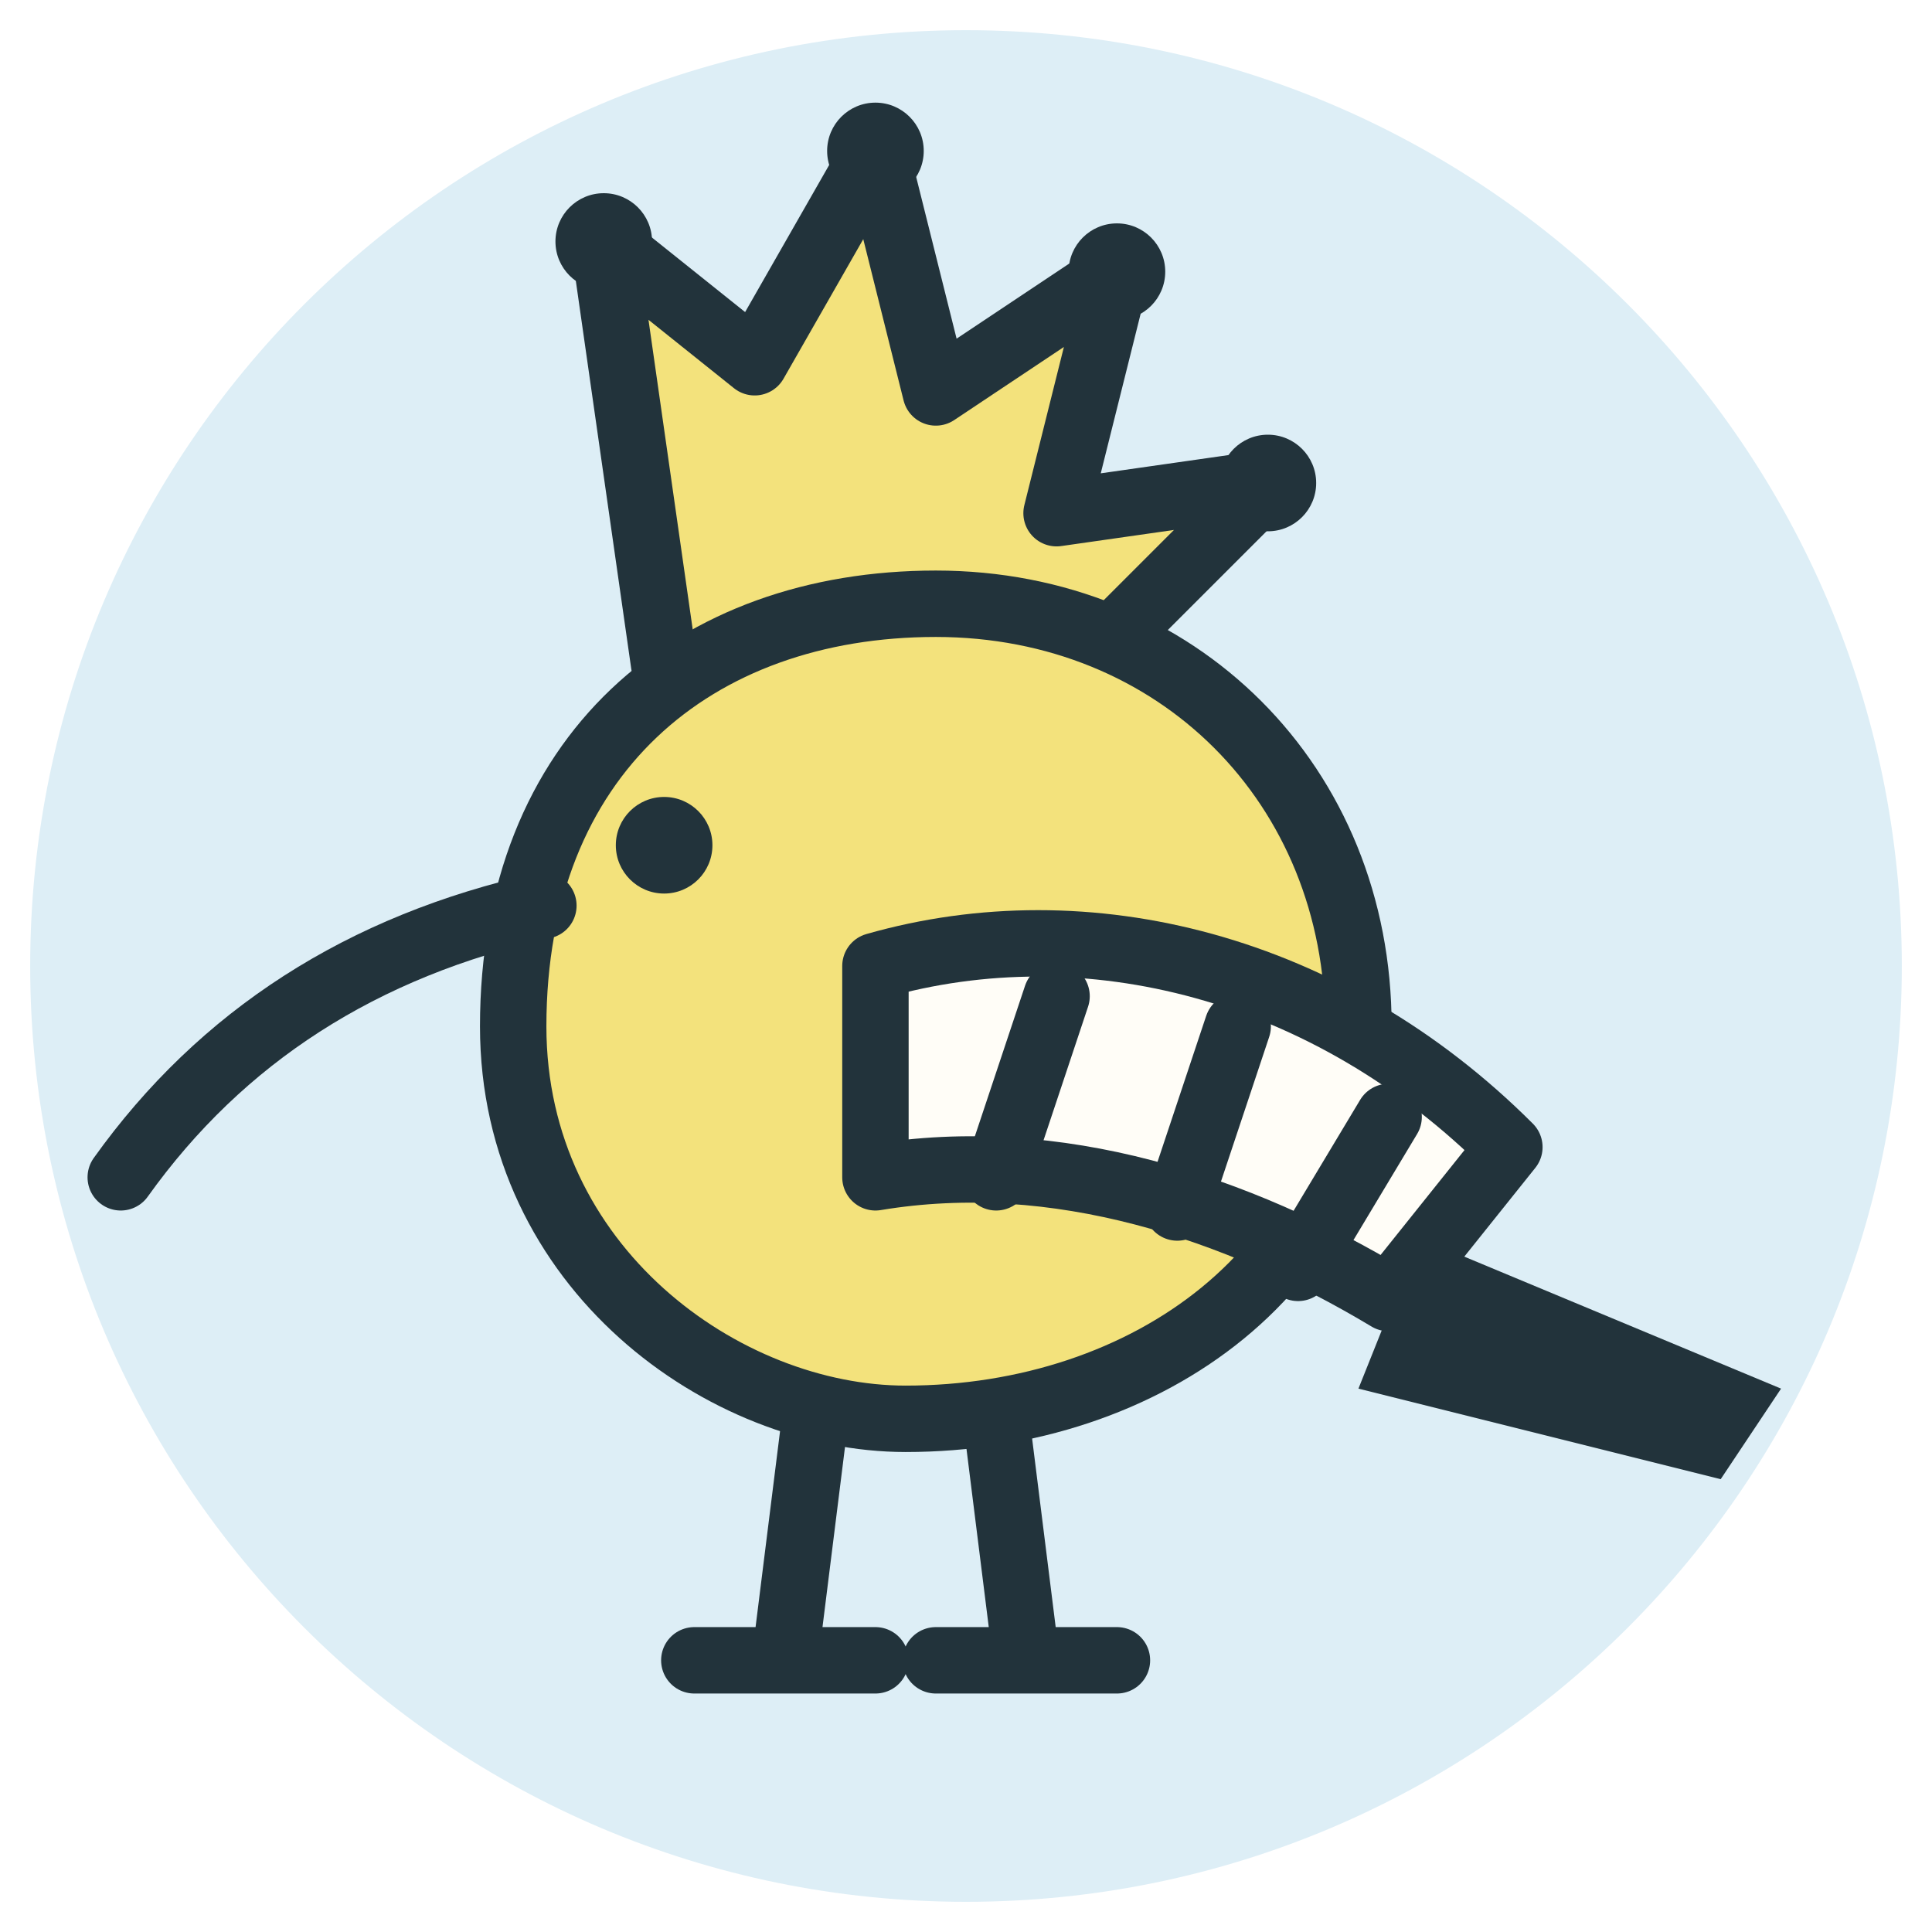
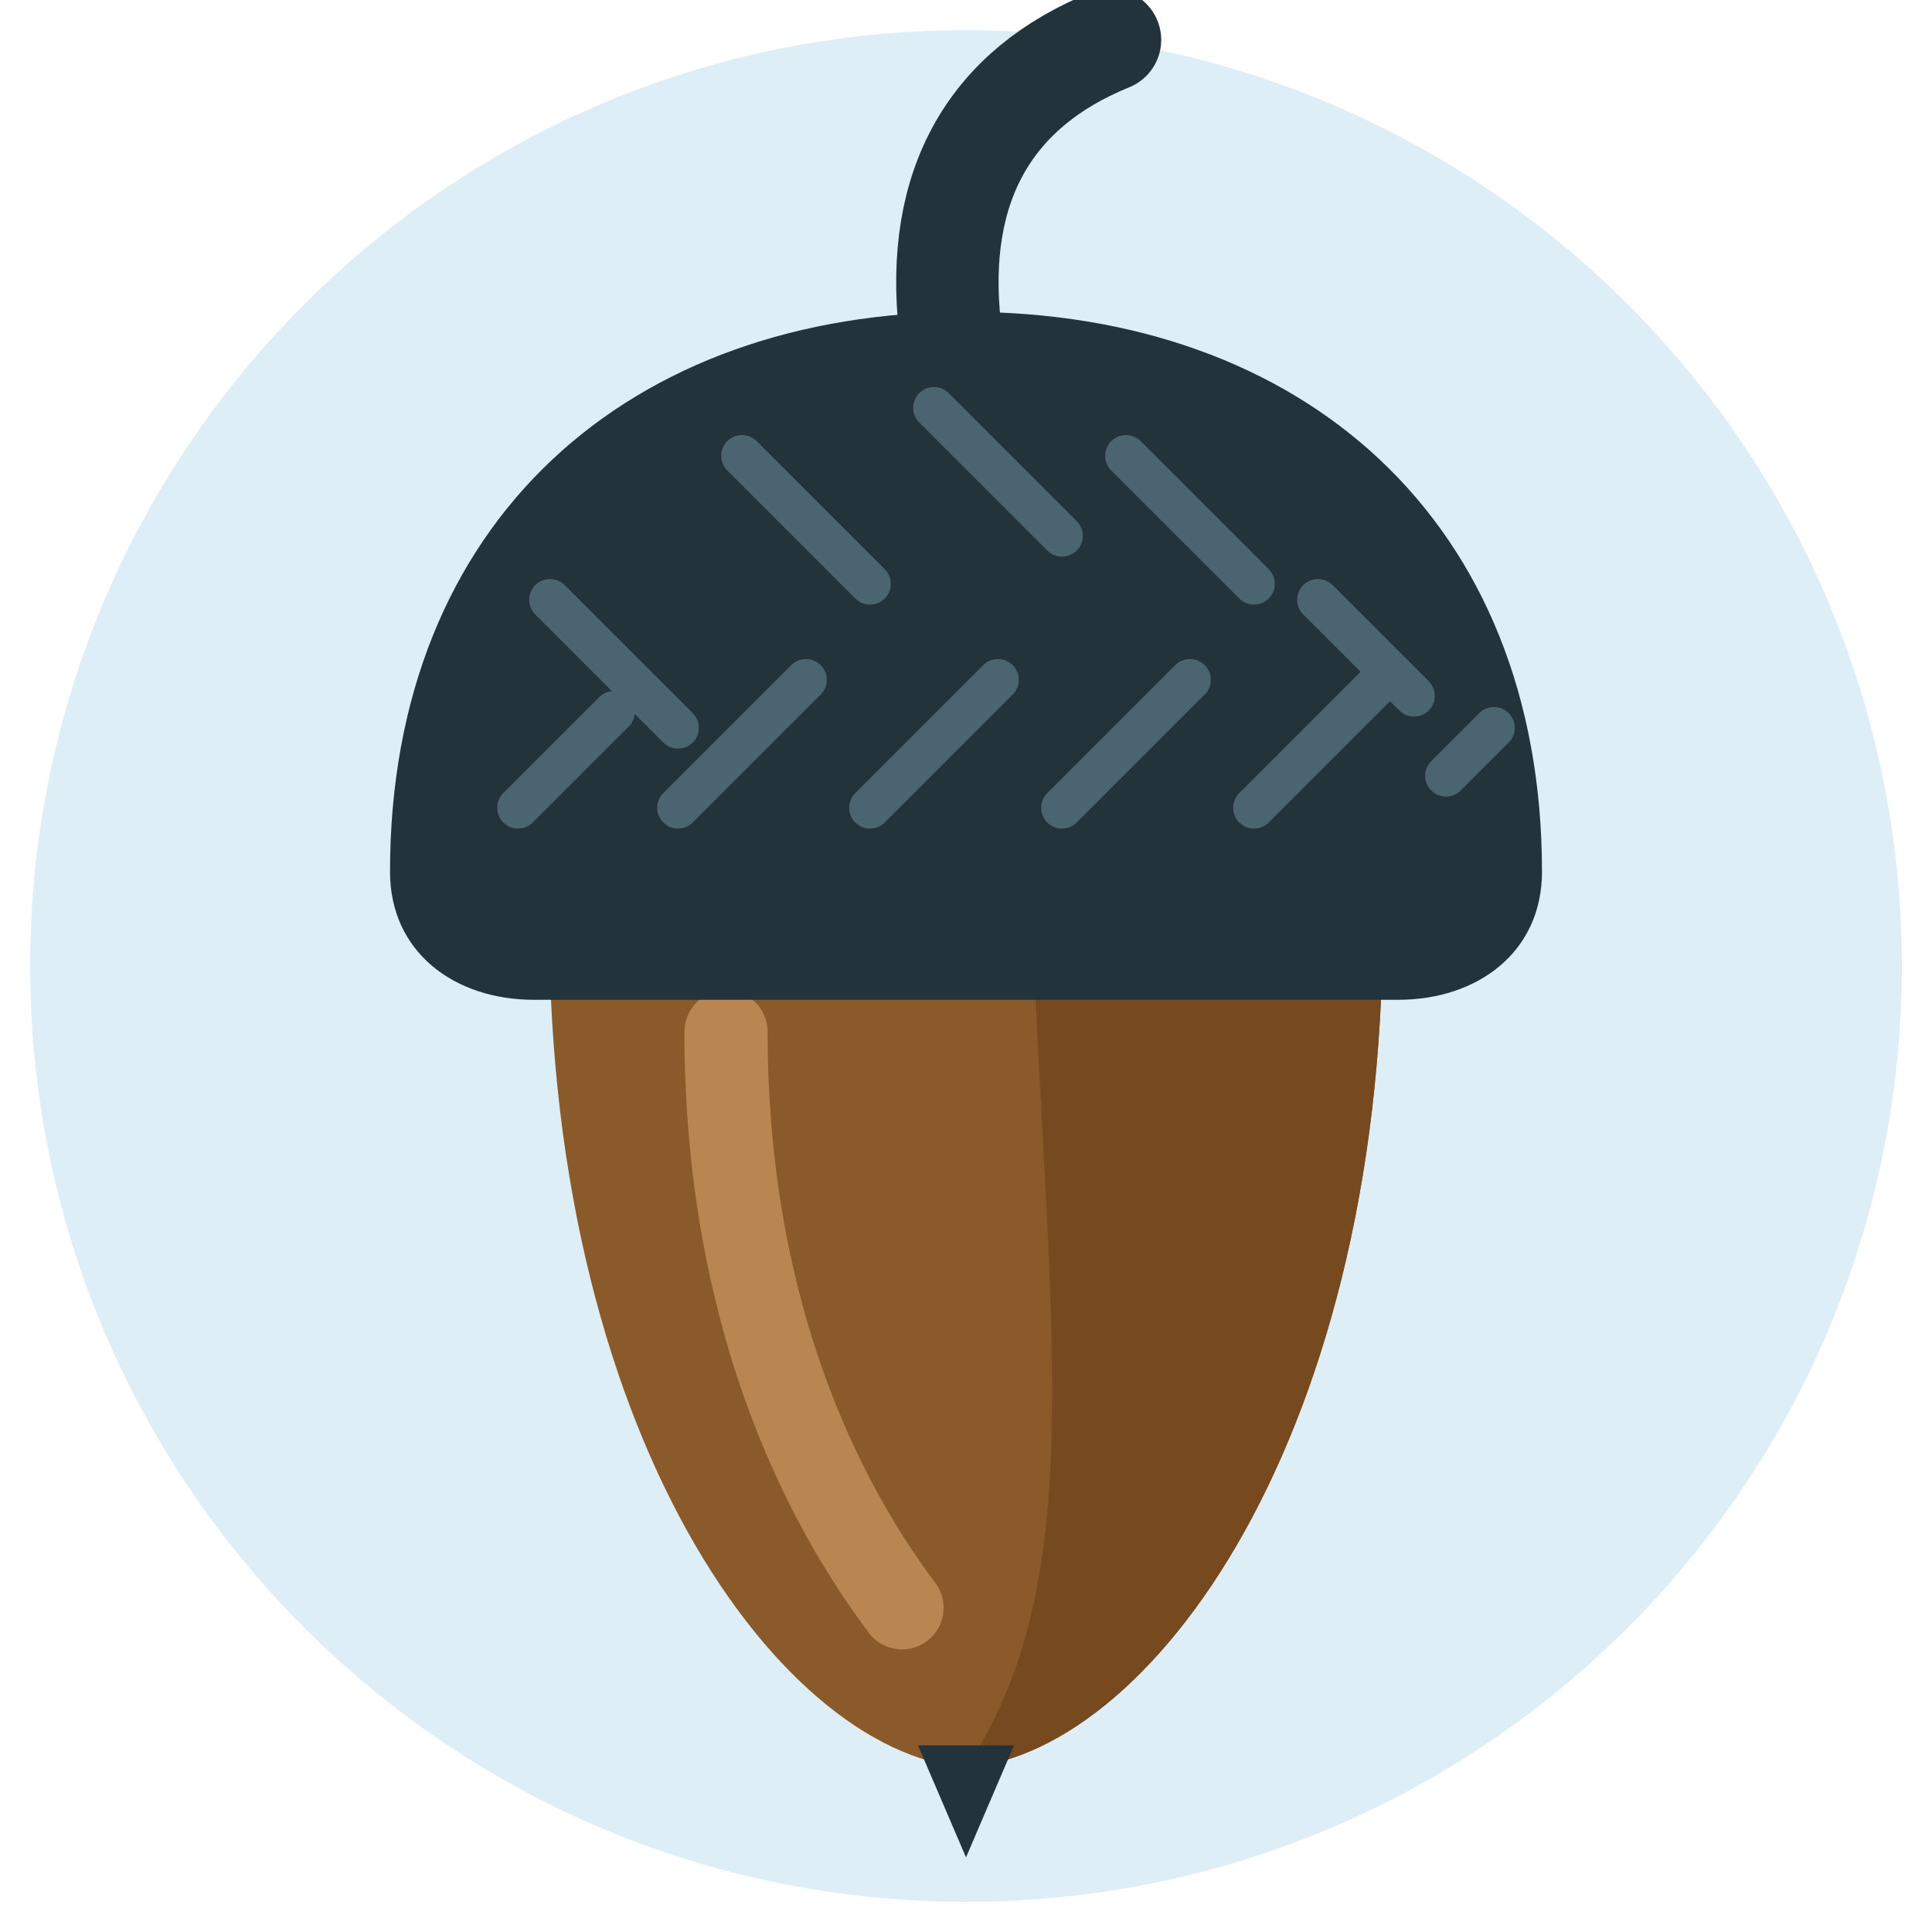
<svg xmlns="http://www.w3.org/2000/svg" viewBox="0 0 64 64">
-   <style>.y{fill:#F3E27C}.c{fill:#FFFDF7}.n{fill:#22333B}.o{stroke:#22333B;stroke-width:2.2;stroke-linecap:round;stroke-linejoin:round}path.o:not([class*=" "]),path[fill=none]{fill:none}</style>
  <circle cx="32" cy="32" r="31" fill="#DDEEF6" />
-   <path class="y o" d="M22 22 20 8l5 4 4-7 2 8 6-4-2 8 7-1-8 8z" />
-   <circle class="n" cx="20" cy="8" r="1.6" />
-   <circle class="n" cx="29" cy="5" r="1.6" />
-   <circle class="n" cx="37" cy="9" r="1.6" />
-   <circle class="n" cx="42" cy="16" r="1.6" />
-   <path class="y o" d="M17 34c0-9 6-14 14-14s14 6 14 14c0 8-7 13-15 13-6 0-13-5-13-13z" />
-   <path class="c o" d="M29 32c7-2 15 0 21 6l-4 5c-5-3-11-5-17-4z" />
-   <path class="o" d="M35 33l-2 6M41 34l-2 6M46 37l-3 5" />
-   <path class="n" d="M47 41l12 5-2 3-12-3z" />
-   <path class="o" fill="none" d="M18 30Q9 32 4 39" />
-   <circle class="n" cx="22" cy="28" r="1.6" />
-   <path class="o" d="M27 47l-1 8M33 47l1 8M23 55h6M31 55h6" />
+   <g transform="translate(32 31) scale(1.06) translate(-32 -33)">
+     <path d="M19 31C18.5 48 26 58.5 32 59C38 58.5 45.5 48 45 31Z" fill="#8B5A2B" />
+     <path d="M34 31C34.5 45 36 53 32 59C38 58.5 45.5 48 45 31Z" fill="#76491F" />
+     <path d="M24.5 36C24.5 44 27 50 30 54" fill="none" stroke="#B98550" stroke-width="2.6" stroke-linecap="round" />
+     <path d="M30.5 58.3L32 61.8L33.5 58.3Z" fill="#22333B" />
+     <path d="M14 31C14 20 21.5 13.5 32 13.5S50 20 50 31C50 33.5 48 35 45.5 35H18.5C16 35 14 33.5 14 31Z" fill="#22333B" />
+     <path d="M19 22.5l4 4M25 18l4 4M31 16.5l4 4M37 18l4 4M43 22.5l3 3M18 29l3-3M23 29l4-4M29 29l4-4M35 29l4-4M41 29l4-4M47 28l1.5-1.5" stroke="#4A6470" stroke-width="1.3" stroke-linecap="round" />
+     <path d="M31.5 14C31 9.5 32.8 6.5 36.5 5" fill="none" stroke="#22333B" stroke-width="3.2" stroke-linecap="round" />
+   </g>
</svg>
